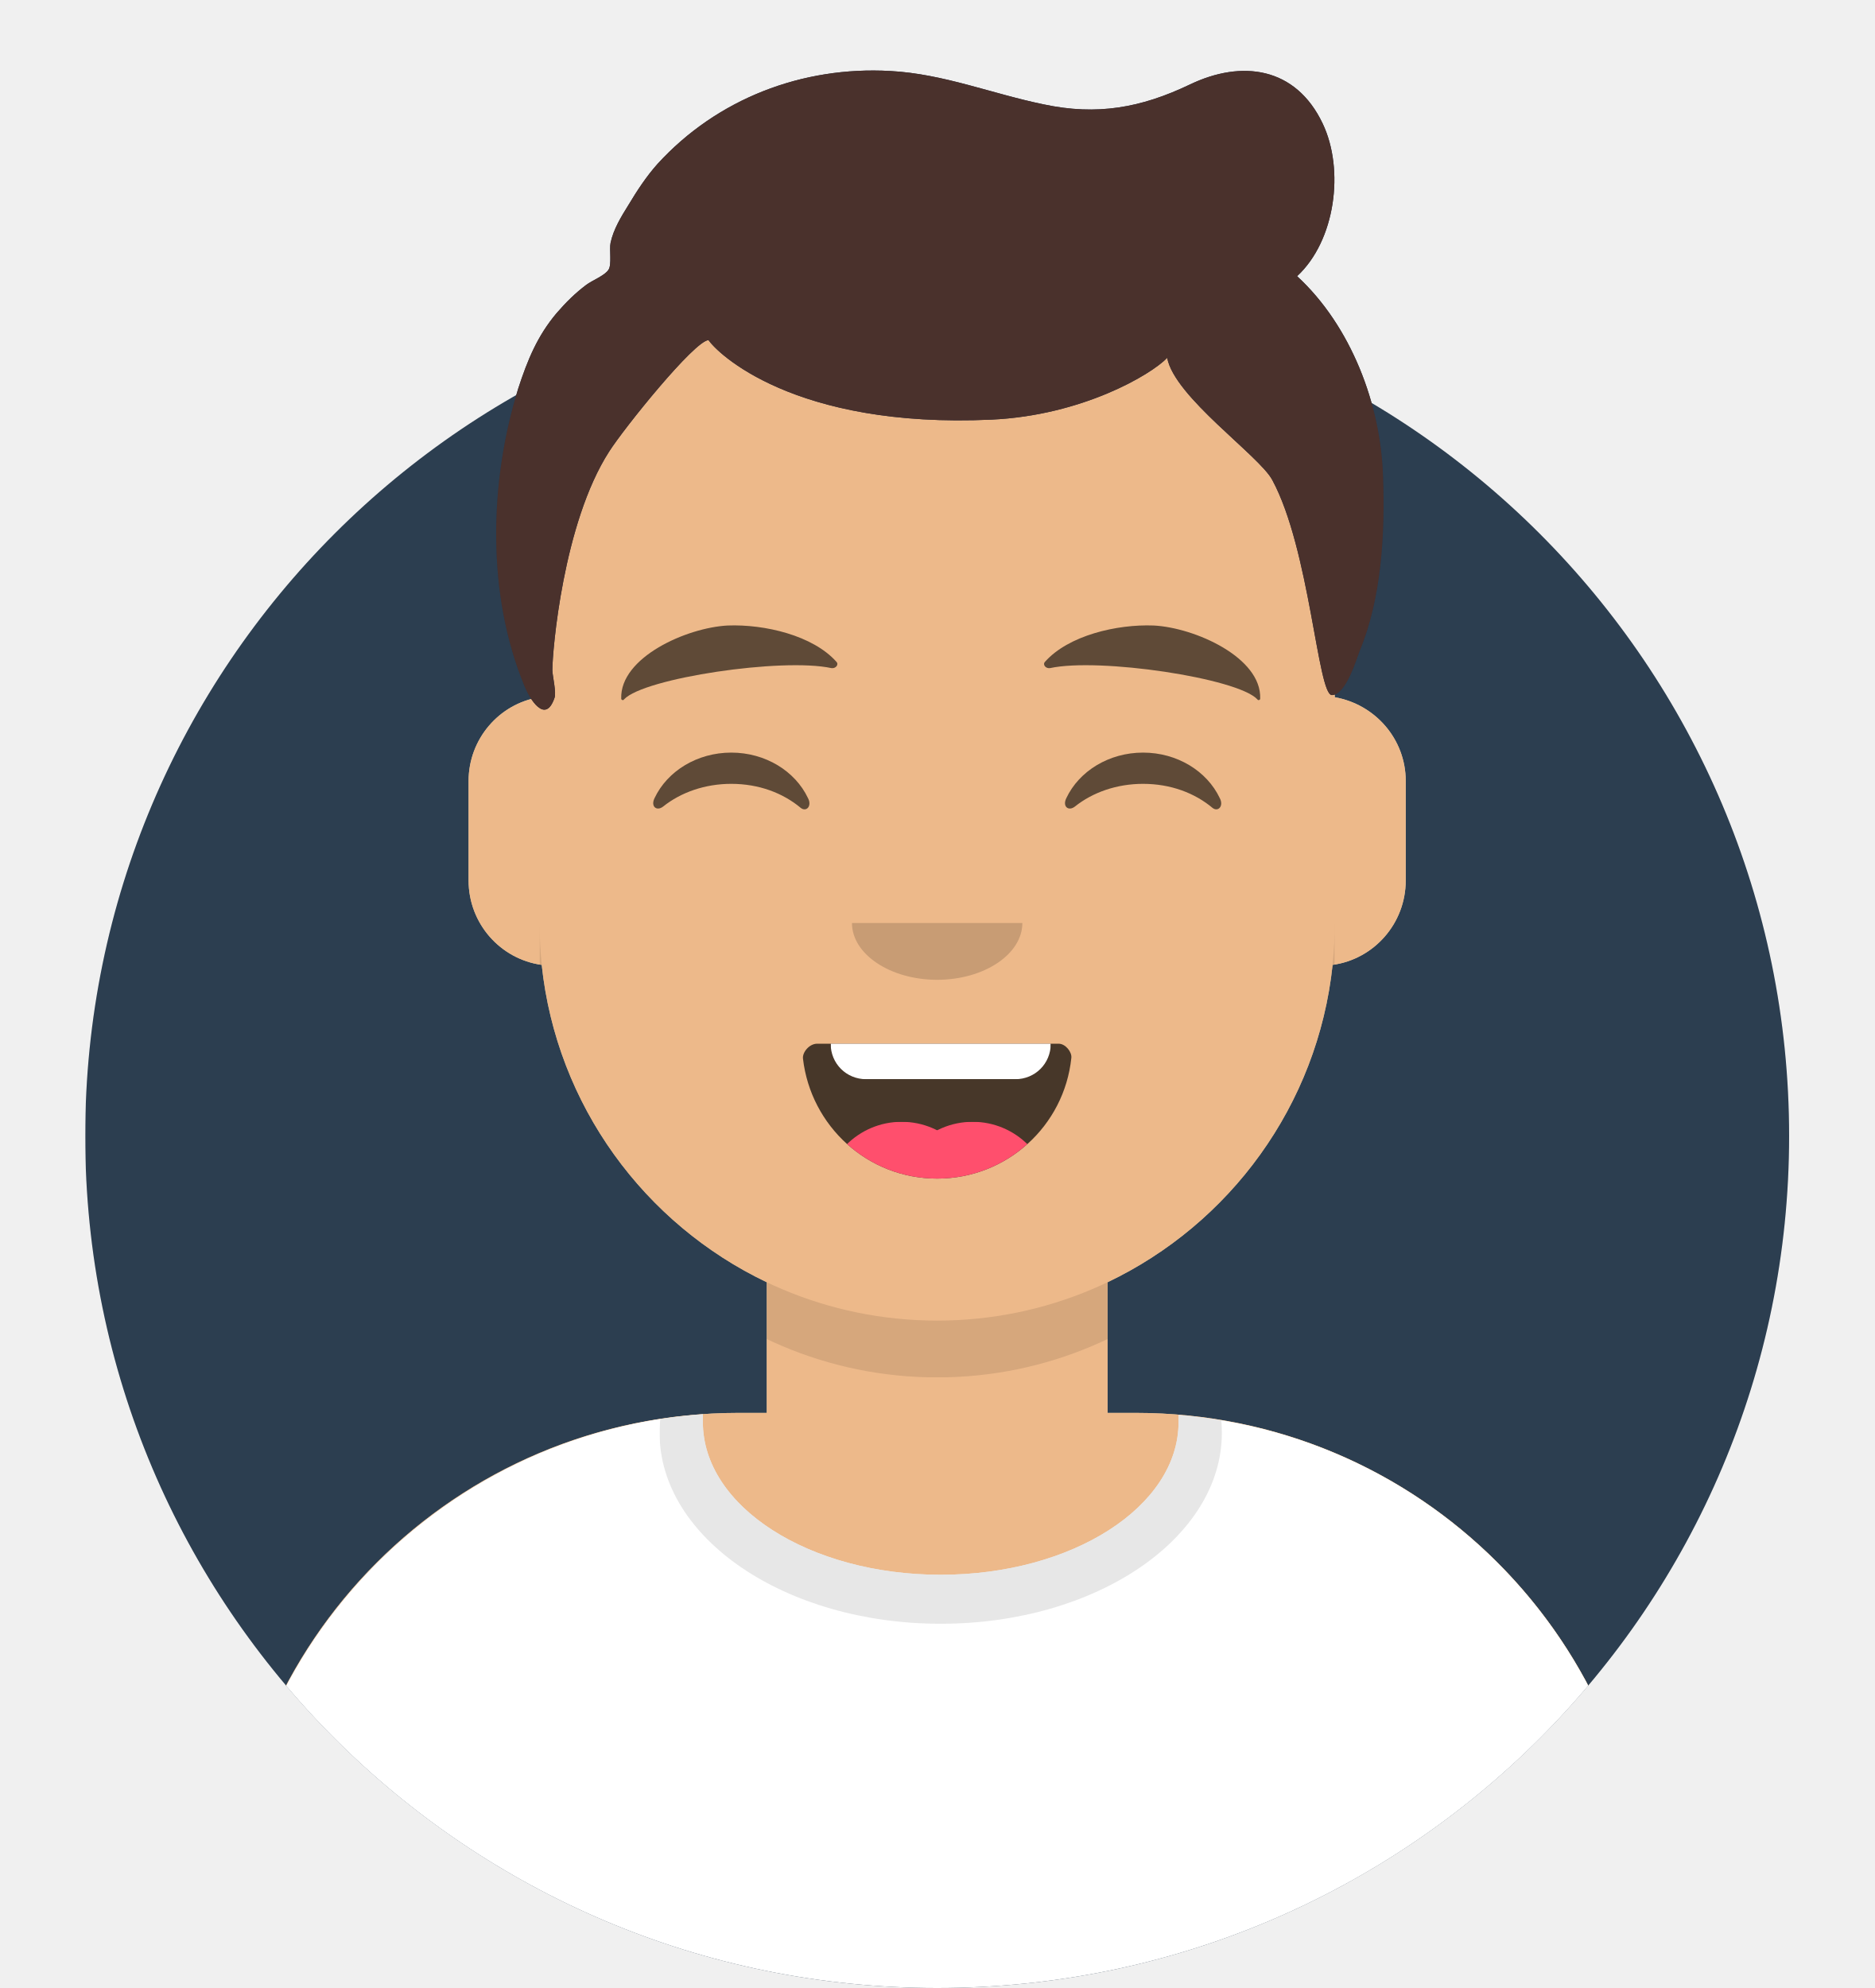
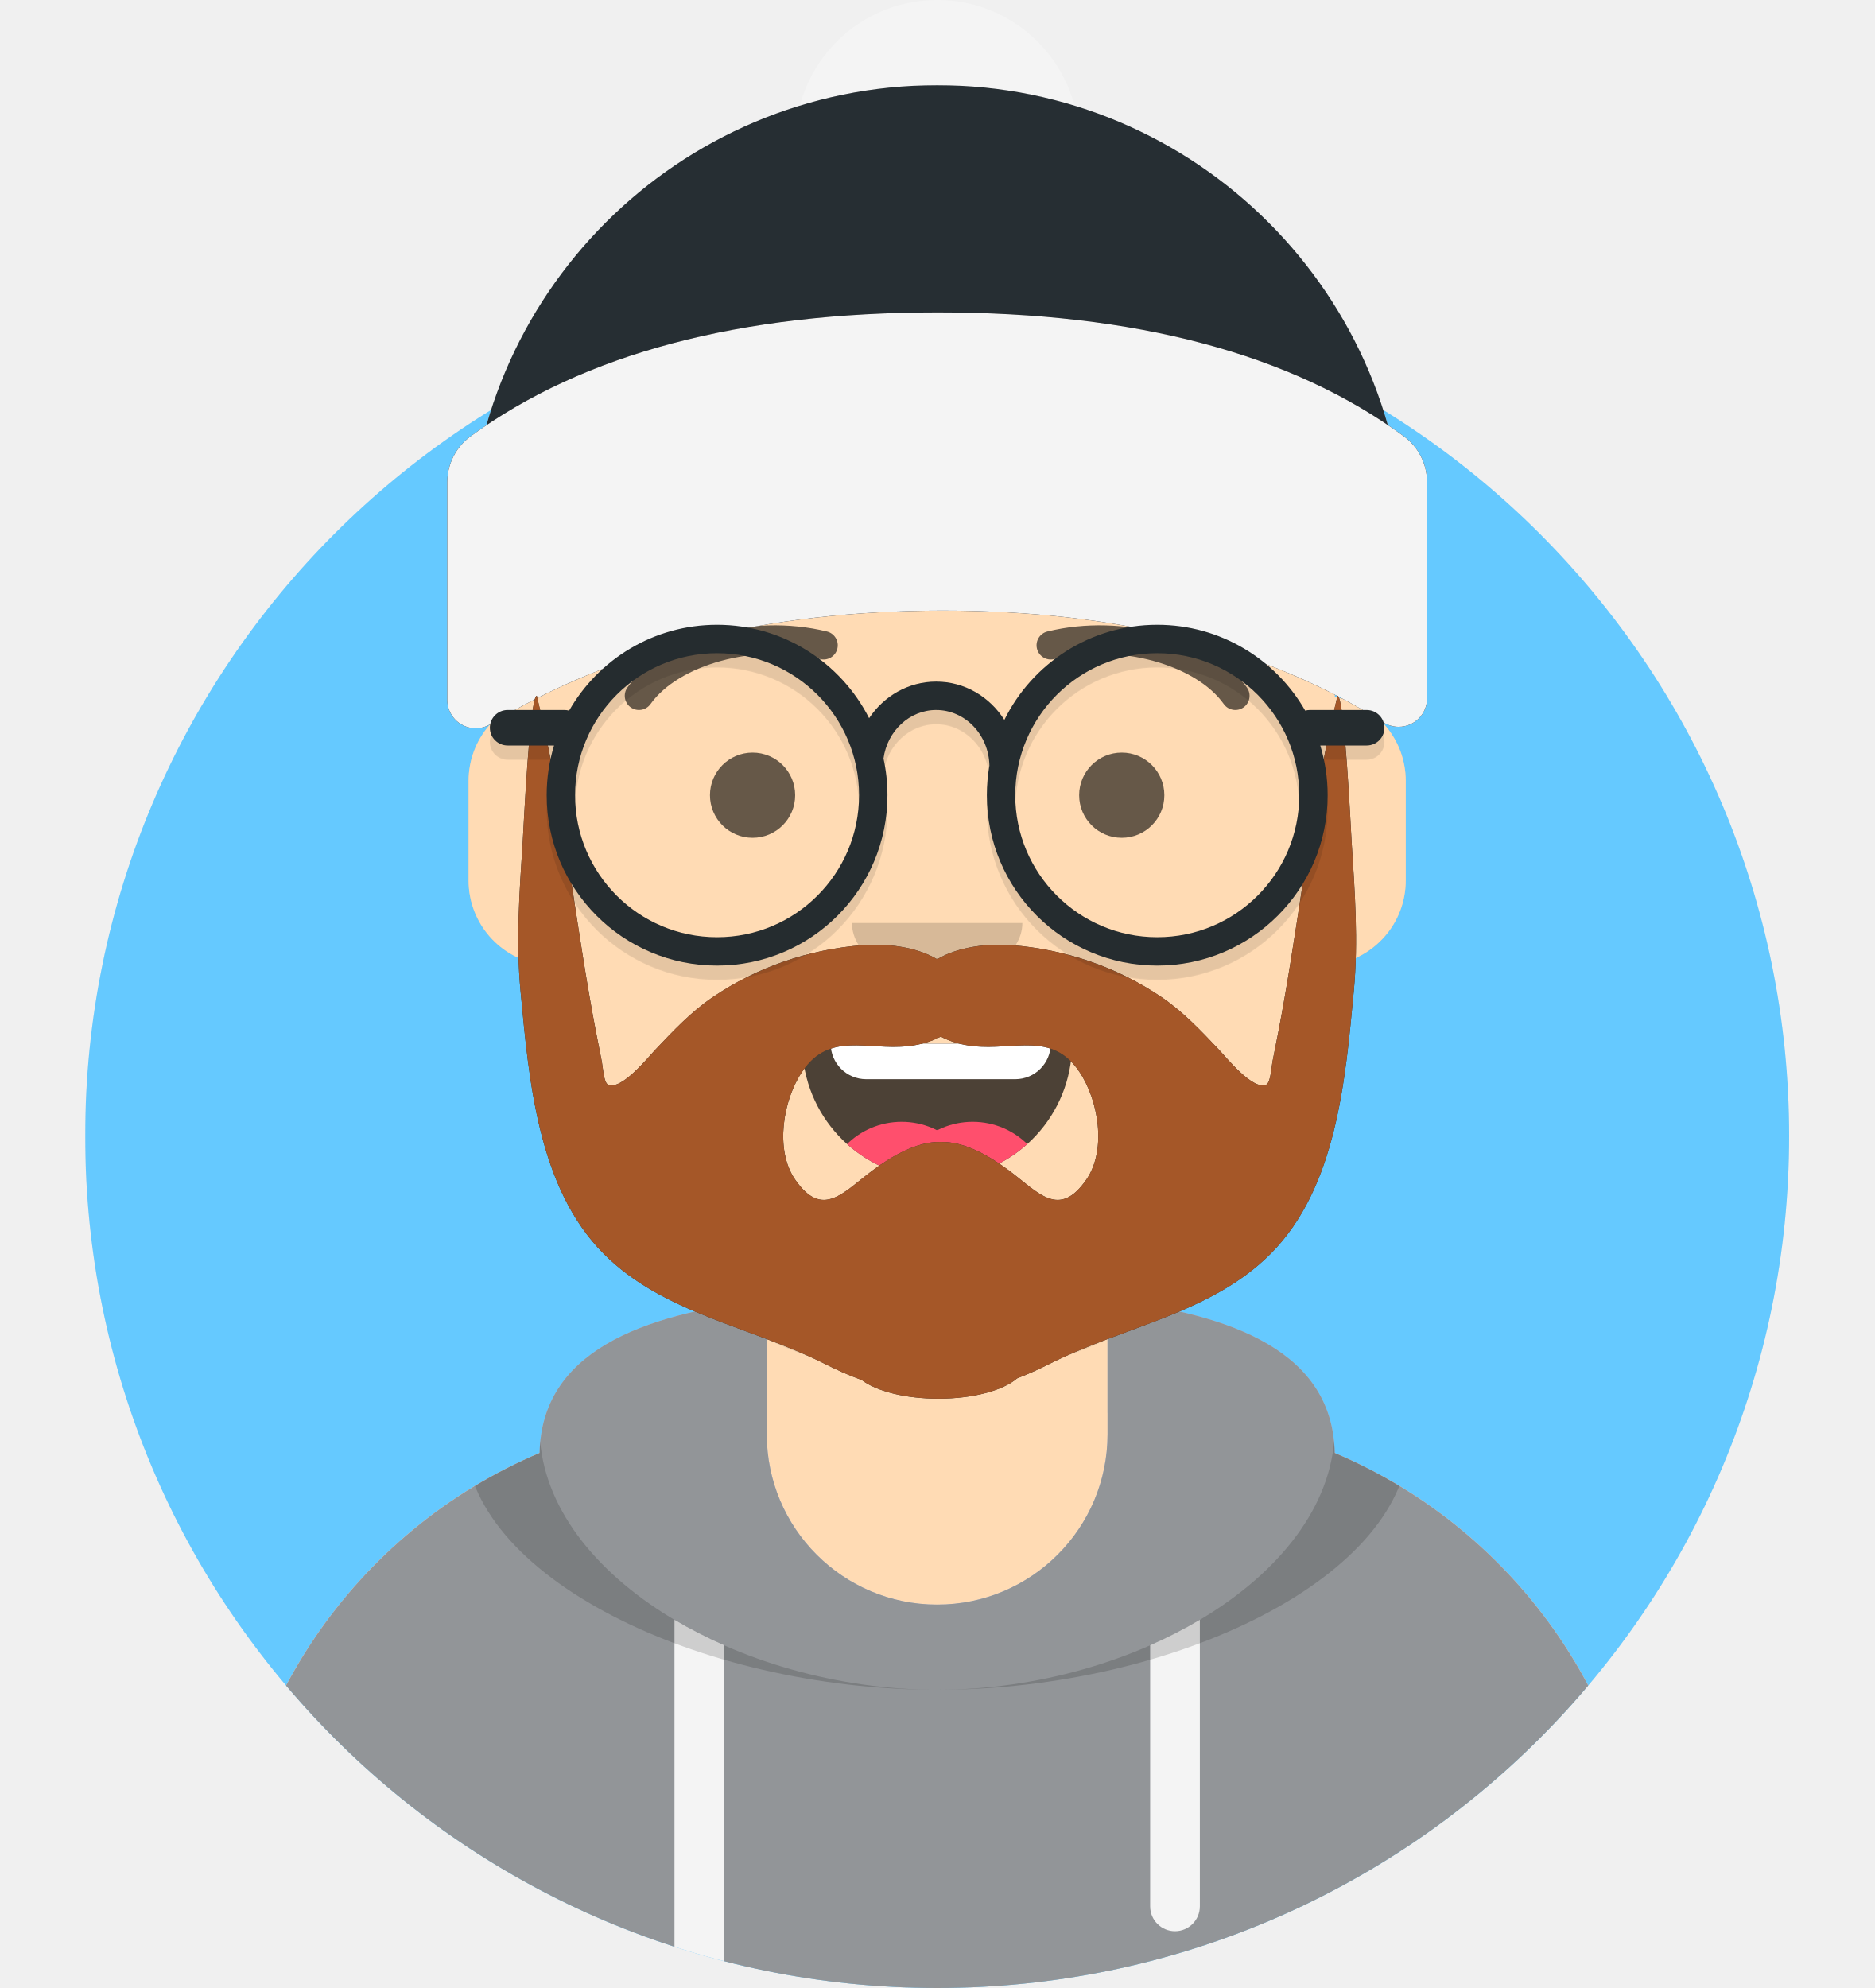
- <svg xmlns="http://www.w3.org/2000/svg" version="1.1" id="Layer_1" x="0px" y="0px" viewBox="0 0 264 280" style="enable-background:new 0 0 264 280;" xml:space="preserve">
-   <style type="text/css">
- 	.st0{fill-rule:evenodd;clip-rule:evenodd;fill:#E6E6E6;}
- 	.st1{filter:url(#Adobe_OpacityMaskFilter);}
- 	.st2{fill-rule:evenodd;clip-rule:evenodd;fill:#FFFFFF;}
- 	.st3{mask:url(#mask-2_1_);}
- 	.st4{fill-rule:evenodd;clip-rule:evenodd;fill:#2C3E50;}
- 	.st5{filter:url(#Adobe_OpacityMaskFilter_1_);}
- 	.st6{mask:url(#mask-4_1_);}
- 	.st7{fill-rule:evenodd;clip-rule:evenodd;fill:#D0C6AC;}
- 	.st8{filter:url(#Adobe_OpacityMaskFilter_2_);}
- 	.st9{mask:url(#mask-6_1_);}
- 	.st10{fill-rule:evenodd;clip-rule:evenodd;fill:#EDB98A;}
- 	.st11{filter:url(#Adobe_OpacityMaskFilter_3_);}
- 	.st12{mask:url(#mask-6_2_);fill-rule:evenodd;clip-rule:evenodd;fill-opacity:0.1;}
- 	.st13{filter:url(#Adobe_OpacityMaskFilter_4_);}
- 	.st14{mask:url(#react-mask-952_1_);}
- 	.st15{filter:url(#Adobe_OpacityMaskFilter_5_);}
- 	.st16{opacity:0.6;mask:url(#react-mask-952_2_);}
- 	.st17{fill-rule:evenodd;clip-rule:evenodd;fill-opacity:0.16;}
- 	.st18{fill-rule:evenodd;clip-rule:evenodd;fill-opacity:0.7;}
- 	.st19{filter:url(#Adobe_OpacityMaskFilter_6_);}
- 	.st20{mask:url(#react-mask-934_1_);fill-rule:evenodd;clip-rule:evenodd;fill:#FFFFFF;}
- 	.st21{filter:url(#Adobe_OpacityMaskFilter_7_);}
- 	.st22{mask:url(#react-mask-934_2_);}
- 	.st23{fill-rule:evenodd;clip-rule:evenodd;fill:#FF4F6D;}
- 	.st24{fill-rule:evenodd;clip-rule:evenodd;fill-opacity:0.6;}
- 	.st25{filter:url(#Adobe_OpacityMaskFilter_8_);}
- 	.st26{mask:url(#react-mask-925_1_);}
- 	.st27{fill-rule:evenodd;clip-rule:evenodd;fill:#28354B;}
- 	.st28{filter:url(#Adobe_OpacityMaskFilter_9_);}
- 	.st29{mask:url(#react-mask-924_1_);}
- 	.st30{fill-rule:evenodd;clip-rule:evenodd;fill:#4A312C;}
- </style>
-   <g>
-     <g transform="translate(-825, -1100)">
+ <svg xmlns="http://www.w3.org/2000/svg" xmlns:xlink="http://www.w3.org/1999/xlink" width="264px" height="280px" viewBox="0 0 264 280" version="1.1">
+   <defs>
+     <circle id="react-path-1" cx="120" cy="120" r="120" />
+     <path d="M12,160 C12,226.274 65.726,280 132,280 C198.274,280 252,226.274 252,160 L264,160 L264,-1.42108547e-14 L-3.19744231e-14,-1.42108547e-14 L-3.19744231e-14,160 L12,160 Z" id="react-path-2" />
+     <path d="M124,144.611 L124,163 L128,163 L128,163 C167.765,163 200,195.235 200,235 L200,244 L0,244 L0,235 C-4.86974701e-15,195.235 32.235,163 72,163 L72,163 L76,163 L76,144.611 C58.763,136.422 46.372,119.687 44.305,99.881 C38.48,99.058 34,94.052 34,88 L34,74 C34,68.054 38.325,63.118 44,62.166 L44,56 L44,56 C44,25.072 69.072,5.68137151e-15 100,0 L100,0 L100,0 C130.928,-5.68137151e-15 156,25.072 156,56 L156,62.166 C161.675,63.118 166,68.054 166,74 L166,88 C166,94.052 161.52,99.058 155.695,99.881 C153.628,119.687 141.237,136.422 124,144.611 Z" id="react-path-3" />
+   </defs>
+   <g id="Avataaar" stroke="none" stroke-width="1" fill="none" fill-rule="evenodd">
+     <g transform="translate(-825, -1100)" id="Avataaar/Circle">
      <g transform="translate(825, 1100)">
-         <g id="Circle" transform="translate(12, 40)">
-           <g id="Circle-Background">
-             <circle class="st0" cx="120" cy="120" r="120" />
-           </g>
-           <defs>
-             <filter id="Adobe_OpacityMaskFilter" filterUnits="userSpaceOnUse" x="0" y="0" width="240" height="240">
-               <feColorMatrix type="matrix" values="1 0 0 0 0  0 1 0 0 0  0 0 1 0 0  0 0 0 1 0" />
-             </filter>
-           </defs>
-           <mask maskUnits="userSpaceOnUse" x="0" y="0" width="240" height="240" id="mask-2_1_">
-             <g class="st1">
-               <circle id="path-1_1_" class="st2" cx="120" cy="120" r="120" />
-             </g>
+         <g id="Circle" stroke-width="1" fill-rule="evenodd" transform="translate(12, 40)">
+           <mask id="react-mask-4" fill="white">
+             <use xlink:href="#react-path-1" />
          </mask>
-           <g class="st3">
-             <rect class="st4" width="240" height="240" />
+           <use id="Circle-Background" fill="#E6E6E6" xlink:href="#react-path-1" />
+           <g id="Color/Palette/Blue-01" mask="url(#react-mask-4)" fill="#65C9FF">
+             <rect id="🖍Color" x="0" y="0" width="240" height="240" />
          </g>
        </g>
-         <g id="Mask">
- 			</g>
-         <defs>
-           <filter id="Adobe_OpacityMaskFilter_1_" filterUnits="userSpaceOnUse" x="-1" y="0" width="265" height="280">
-             <feColorMatrix type="matrix" values="1 0 0 0 0  0 1 0 0 0  0 0 1 0 0  0 0 0 1 0" />
-           </filter>
-         </defs>
-         <mask maskUnits="userSpaceOnUse" x="-1" y="0" width="265" height="280" id="mask-4_1_">
-           <g class="st5">
-             <path id="path-3_1_" class="st2" d="M12,160c0,66.3,53.7,120,120,120s120-53.7,120-120h12V0H0v160H12z" />
-           </g>
+         <mask id="react-mask-5" fill="white">
+           <use xlink:href="#react-path-2" />
        </mask>
-         <g id="Avataaar" class="st6">
+         <g id="Mask" />
+         <g id="Avataaar" stroke-width="1" fill-rule="evenodd" mask="url(#react-mask-5)">
          <g id="Body" transform="translate(32, 36)">
-             <g>
-               <path class="st7" d="M124,144.6V163h4l0,0c39.8,0,72,32.2,72,72v9H0v-9c0-39.8,32.2-72,72-72l0,0h4v-18.4        c-17.2-8.2-29.6-24.9-31.7-44.7C38.5,99.1,34,94.1,34,88V74c0-5.9,4.3-10.9,10-11.8V56l0,0c0-30.9,25.1-56,56-56l0,0l0,0        c30.9,0,56,25.1,56,56v6.2c5.7,1,10,5.9,10,11.8v14c0,6.1-4.5,11.1-10.3,11.9C153.6,119.7,141.2,136.4,124,144.6z" />
-             </g>
-             <defs>
-               <filter id="Adobe_OpacityMaskFilter_2_" filterUnits="userSpaceOnUse" x="-32" y="0" width="264" height="244">
-                 <feColorMatrix type="matrix" values="1 0 0 0 0  0 1 0 0 0  0 0 1 0 0  0 0 0 1 0" />
-               </filter>
-             </defs>
-             <mask maskUnits="userSpaceOnUse" x="-32" y="0" width="264" height="244" id="mask-6_1_">
-               <g class="st8">
-                 <path id="path-5_1_" class="st2" d="M124,144.6V163h4l0,0c39.8,0,72,32.2,72,72v9H0v-9c0-39.8,32.2-72,72-72l0,0h4v-18.4         c-17.2-8.2-29.6-24.9-31.7-44.7C38.5,99.1,34,94.1,34,88V74c0-5.9,4.3-10.9,10-11.8V56l0,0c0-30.9,25.1-56,56-56l0,0l0,0         c30.9,0,56,25.1,56,56v6.2c5.7,1,10,5.9,10,11.8v14c0,6.1-4.5,11.1-10.3,11.9C153.6,119.7,141.2,136.4,124,144.6z" />
-               </g>
+             <mask id="react-mask-6" fill="white">
+               <use xlink:href="#react-path-3" />
            </mask>
-             <g class="st9">
-               <g id="Color" transform="translate(-32, 0)">
-                 <rect class="st10" width="264" height="244" />
+             <use fill="#D0C6AC" xlink:href="#react-path-3" />
+             <g id="Skin/👶🏽-03-Brown" mask="url(#react-mask-6)" fill="#FFDBB4">
+               <g transform="translate(0, 0)" id="Color">
+                 <rect x="0" y="0" width="264" height="280" />
              </g>
            </g>
+             <path d="M156,79 L156,102 C156,132.928 130.928,158 100,158 C69.072,158 44,132.928 44,102 L44,79 L44,94 C44,124.928 69.072,150 100,150 C130.928,150 156,124.928 156,94 L156,79 Z" id="Neck-Shadow" fill-opacity="0.1" fill="#000000" mask="url(#react-mask-6)" />
+           </g>
+           <g id="Clothing/Hoodie" transform="translate(0, 170)">
            <defs>
-               <filter id="Adobe_OpacityMaskFilter_3_" filterUnits="userSpaceOnUse" x="44" y="79" width="112" height="79">
-                 <feColorMatrix type="matrix" values="1 0 0 0 0  0 1 0 0 0  0 0 1 0 0  0 0 0 1 0" />
-               </filter>
+               <path d="M108,13.071 C90.081,15.076 76.28,20.552 76.004,34.645 C50.146,45.568 32,71.165 32,100.999 L32,100.999 L32,110 L232,110 L232,100.999 C232,71.165 213.854,45.568 187.996,34.645 C187.72,20.552 173.919,15.076 156,13.071 L156,32 L156,32 C156,45.255 145.255,56 132,56 L132,56 C118.745,56 108,45.255 108,32 L108,13.071 Z" id="react-path-127" />
            </defs>
-             <mask maskUnits="userSpaceOnUse" x="44" y="79" width="112" height="79" id="mask-6_2_">
-               <g class="st11">
-                 <path id="path-5_2_" class="st2" d="M124,144.6V163h4l0,0c39.8,0,72,32.2,72,72v9H0v-9c0-39.8,32.2-72,72-72l0,0h4v-18.4         c-17.2-8.2-29.6-24.9-31.7-44.7C38.5,99.1,34,94.1,34,88V74c0-5.9,4.3-10.9,10-11.8V56l0,0c0-30.9,25.1-56,56-56l0,0l0,0         c30.9,0,56,25.1,56,56v6.2c5.7,1,10,5.9,10,11.8v14c0,6.1-4.5,11.1-10.3,11.9C153.6,119.7,141.2,136.4,124,144.6z" />
-               </g>
+             <mask id="react-mask-128" fill="white">
+               <use xlink:href="#react-path-127" />
            </mask>
-             <path id="Neck-Shadow" class="st12" d="M156,79v23c0,30.9-25.1,56-56,56s-56-25.1-56-56V79v15c0,30.9,25.1,56,56,56       s56-25.1,56-56V79z" />
+             <use id="Hoodie" fill="#B7C1DB" fill-rule="evenodd" xlink:href="#react-path-127" />
+             <g id="Color/Palette/Gray-01" mask="url(#react-mask-128)" fill-rule="evenodd" fill="#929598">
+               <rect id="🖍Color" x="0" y="0" width="264" height="110" />
+             </g>
+             <path d="M102,61.739 L102,110 L95,110 L95,58.15 C97.204,59.46 99.547,60.661 102,61.739 Z M169,58.15 L169,98.5 C169,100.433 167.433,102 165.5,102 C163.567,102 162,100.433 162,98.5 L162,61.739 C164.453,60.661 166.796,59.46 169,58.15 Z" id="Straps" fill="#F4F4F4" fill-rule="evenodd" mask="url(#react-mask-128)" />
+             <path d="M90.96,12.724 C75.909,15.571 65.5,21.243 65.5,32.308 C65.5,52.02 98.538,68 132,68 C165.462,68 198.5,52.02 198.5,32.308 C198.5,21.243 188.091,15.571 173.04,12.724 C182.125,16.074 188,21.706 188,31.077 C188,51.469 160.179,68 132,68 C103.821,68 76,51.469 76,31.077 C76,21.706 81.875,16.074 90.96,12.724 Z" id="Shadow" fill-opacity="0.16" fill="#000000" fill-rule="evenodd" mask="url(#react-mask-128)" />
          </g>
-           <g transform="translate(0, 170)">
-             <g id="Clothes">
-               <path class="st0" d="M166,29.3c37,3,66,34,66,71.8v8.9H32v-8.9C32,63,61.6,31.8,99,29.2c0,0.4,0,0.7,0,1.1        c0,11.9,15,21.5,33.5,21.5S166,42.2,166,30.3C166,30,166,29.6,166,29.3z" />
-             </g>
-             <defs>
-               <filter id="Adobe_OpacityMaskFilter_4_" filterUnits="userSpaceOnUse" x="0" y="0" width="264" height="110">
-                 <feColorMatrix type="matrix" values="1 0 0 0 0  0 1 0 0 0  0 0 1 0 0  0 0 0 1 0" />
-               </filter>
-             </defs>
-             <mask maskUnits="userSpaceOnUse" x="0" y="0" width="264" height="110" id="react-mask-952_1_">
-               <g class="st13">
-                 <path id="react-path-951_1_" class="st2" d="M166,29.3c37,3,66,34,66,71.8v8.9H32v-8.9C32,63,61.6,31.8,99,29.2         c0,0.4,0,0.7,0,1.1c0,11.9,15,21.5,33.5,21.5S166,42.2,166,30.3C166,30,166,29.6,166,29.3z" />
-               </g>
-             </mask>
-             <g class="st14">
-               <rect class="st2" width="264" height="110" />
-             </g>
-             <defs>
-               <filter id="Adobe_OpacityMaskFilter_5_" filterUnits="userSpaceOnUse" x="92.9" y="4.9" width="79.3" height="53.8">
-                 <feColorMatrix type="matrix" values="1 0 0 0 0  0 1 0 0 0  0 0 1 0 0  0 0 0 1 0" />
-               </filter>
-             </defs>
-             <mask maskUnits="userSpaceOnUse" x="92.9" y="4.9" width="79.3" height="53.8" id="react-mask-952_2_">
-               <g class="st15">
-                 <path id="react-path-951_2_" class="st2" d="M166,29.3c37,3,66,34,66,71.8v8.9H32v-8.9C32,63,61.6,31.8,99,29.2         c0,0.4,0,0.7,0,1.1c0,11.9,15,21.5,33.5,21.5S166,42.2,166,30.3C166,30,166,29.6,166,29.3z" />
-               </g>
-             </mask>
-             <g id="Shadowy" class="st16">
-               <g transform="translate(92, 4)">
-                 <ellipse class="st17" cx="40.5" cy="27.8" rx="39.6" ry="26.9" />
-               </g>
-             </g>
-           </g>
-           <g id="Face" transform="translate(76, 82)">
-             <g transform="translate(2, 52)">
-               <g id="Mouth">
-                 <path class="st18" d="M35.1,15.1C36.2,24.6,44.2,32,54,32c9.8,0,17.9-7.4,18.9-17c0.1-0.8-0.8-2-1.8-2c-14.9,0-26.3,0-34,0         C36,13,35,14.2,35.1,15.1z" />
-               </g>
+           <g id="Face" transform="translate(76, 82)" fill="#000000">
+             <g id="Mouth/Smile" transform="translate(2, 52)">
              <defs>
-                 <filter id="Adobe_OpacityMaskFilter_6_" filterUnits="userSpaceOnUse" x="39" y="2" width="31" height="16">
-                   <feColorMatrix type="matrix" values="1 0 0 0 0  0 1 0 0 0  0 0 1 0 0  0 0 0 1 0" />
-                 </filter>
+                 <path d="M35.118,15.128 C36.176,24.62 44.226,32 54,32 C63.804,32 71.874,24.574 72.892,15.04 C72.974,14.273 72.117,13 71.043,13 C56.149,13 44.738,13 37.087,13 C36.007,13 35.012,14.178 35.118,15.128 Z" id="react-path-131" />
              </defs>
-               <mask maskUnits="userSpaceOnUse" x="39" y="2" width="31" height="16" id="react-mask-934_1_">
-                 <g class="st19">
-                   <path id="react-path-933_1_" class="st2" d="M35.1,15.1C36.2,24.6,44.2,32,54,32c9.8,0,17.9-7.4,18.9-17          c0.1-0.8-0.8-2-1.8-2c-14.9,0-26.3,0-34,0C36,13,35,14.2,35.1,15.1z" />
-                 </g>
+               <mask id="react-mask-132" fill="white">
+                 <use xlink:href="#react-path-131" />
              </mask>
-               <path id="Teeth" class="st20" d="M44,2h21c2.8,0,5,2.2,5,5v6c0,2.8-2.2,5-5,5H44c-2.8,0-5-2.2-5-5V7C39,4.2,41.2,2,44,2z" />
-               <defs>
-                 <filter id="Adobe_OpacityMaskFilter_7_" filterUnits="userSpaceOnUse" x="38" y="24" width="32" height="22">
-                   <feColorMatrix type="matrix" values="1 0 0 0 0  0 1 0 0 0  0 0 1 0 0  0 0 0 1 0" />
-                 </filter>
-               </defs>
-               <mask maskUnits="userSpaceOnUse" x="38" y="24" width="32" height="22" id="react-mask-934_2_">
-                 <g class="st21">
-                   <path id="react-path-933_2_" class="st2" d="M35.1,15.1C36.2,24.6,44.2,32,54,32c9.8,0,17.9-7.4,18.9-17          c0.1-0.8-0.8-2-1.8-2c-14.9,0-26.3,0-34,0C36,13,35,14.2,35.1,15.1z" />
-                 </g>
-               </mask>
-               <g id="Tongue" class="st22">
+               <use id="Mouth" fill-opacity="0.7" fill="#000000" fill-rule="evenodd" xlink:href="#react-path-131" />
+               <rect id="Teeth" fill="#FFFFFF" fill-rule="evenodd" mask="url(#react-mask-132)" x="39" y="2" width="31" height="16" rx="5" />
+               <g id="Tongue" stroke-width="1" fill-rule="evenodd" mask="url(#react-mask-132)" fill="#FF4F6D">
                <g transform="translate(38, 24)">
-                   <circle class="st23" cx="11" cy="11" r="11" />
-                   <circle class="st23" cx="21" cy="11" r="11" />
+                   <circle cx="11" cy="11" r="11" />
+                   <circle cx="21" cy="11" r="11" />
                </g>
              </g>
            </g>
-             <g transform="translate(28, 40)">
-               <path id="Nose" class="st17" d="M16,8c0,4.4,5.4,8,12,8l0,0c6.6,0,12-3.6,12-8" />
+             <g id="Nose/Default" transform="translate(28, 40)" fill-opacity="0.16">
+               <path d="M16,8 C16,12.418 21.373,16 28,16 L28,16 C34.627,16 40,12.418 40,8" id="Nose" />
            </g>
-             <g transform="translate(0, 8)">
-               <path id="Squint" class="st24" d="M16.2,22.4C18,18.6,22.2,16,27,16c4.8,0,9,2.6,10.8,6.4c0.6,1.1-0.2,2-1,1.4        c-2.5-2.1-5.9-3.4-9.8-3.4c-3.7,0-7.1,1.2-9.6,3.2C16.5,24.3,15.6,23.6,16.2,22.4z" />
-               <path class="st24" d="M74.2,22.4C76,18.6,80.2,16,85,16c4.8,0,9,2.6,10.8,6.4c0.6,1.1-0.2,2-1,1.4c-2.5-2.1-5.9-3.4-9.8-3.4        c-3.7,0-7.1,1.2-9.6,3.2C74.5,24.3,73.6,23.6,74.2,22.4z" />
+             <g id="Eyes/Default-😀" transform="translate(0, 8)" fill-opacity="0.6">
+               <circle id="Eye" cx="30" cy="22" r="6" />
+               <circle id="Eye" cx="82" cy="22" r="6" />
            </g>
-             <g>
-               <path id="Eyebrow" class="st24" d="M26.5,6.1c-5.8,0.3-15.2,4.5-15,10.3c0,0.2,0.3,0.3,0.4,0.1c2.8-3,22.3-5.9,29.2-4.4        c0.6,0.1,1.1-0.5,0.7-0.9C38.5,7.5,31.7,5.9,26.5,6.1" />
-               <path class="st24" d="M86.5,6.1c5.8,0.3,15.2,4.5,15,10.3c0,0.2-0.3,0.3-0.4,0.1c-2.8-3-22.3-5.9-29.2-4.4        c-0.6,0.1-1.1-0.5-0.7-0.9C74.5,7.5,81.3,5.9,86.5,6.1" />
+             <g id="Eyebrow/Outline/Default" fill-opacity="0.6">
+               <g id="I-Browse" transform="translate(12, 6)">
+                 <path d="M3.63,11.159 C7.545,5.65 18.278,2.561 27.523,4.831 C28.596,5.095 29.679,4.439 29.942,3.366 C30.206,2.293 29.55,1.21 28.477,0.947 C17.74,-1.69 5.312,1.887 0.37,8.841 C-0.27,9.742 -0.059,10.99 0.841,11.63 C1.742,12.27 2.99,12.059 3.63,11.159 Z" id="Eyebrow" fill-rule="nonzero" />
+                 <path d="M61.63,11.159 C65.545,5.65 76.278,2.561 85.523,4.831 C86.596,5.095 87.679,4.439 87.942,3.366 C88.206,2.293 87.55,1.21 86.477,0.947 C75.74,-1.69 63.312,1.887 58.37,8.841 C57.73,9.742 57.941,10.99 58.841,11.63 C59.742,12.27 60.99,12.059 61.63,11.159 Z" id="Eyebrow" fill-rule="nonzero" transform="translate(73.00015, 6.039198) scale(-1, 1) translate(-73.00015, -6.039198) " />
+               </g>
            </g>
          </g>
          <g id="Top">
            <defs>
-               <filter id="Adobe_OpacityMaskFilter_8_" filterUnits="userSpaceOnUse" x="-1" y="0" width="264" height="280">
-                 <feColorMatrix type="matrix" values="1 0 0 0 0  0 1 0 0 0  0 0 1 0 0  0 0 0 1 0" />
+               <rect id="react-path-84" x="0" y="0" width="264" height="280" />
+               <path d="M66,0 L66,0 C102.451,-6.69590214e-15 132,29.549 132,66 L132,71 L0,71 L0,66 C-4.46393476e-15,29.549 29.549,6.69590214e-15 66,0 Z" id="react-path-82" />
+               <filter x="-0.7%" y="-1.7%" width="101.4%" height="106.8%" filterUnits="objectBoundingBox" id="react-filter-79">
+                 <feOffset dx="0" dy="2" in="SourceAlpha" result="shadowOffsetOuter1" />
+                 <feColorMatrix values="0 0 0 0 0   0 0 0 0 0   0 0 0 0 0  0 0 0 0.1 0" type="matrix" in="shadowOffsetOuter1" />
              </filter>
+               <path d="M67.285,61.451 C83.23,49.817 105.159,44 133.073,44 C160.985,44 182.872,49.817 198.732,61.45 L198.732,61.45 C200.786,62.957 202,65.352 202,67.9 L202,98.37 C202,100.579 200.209,102.37 198,102.37 C197.244,102.37 196.504,102.156 195.865,101.753 C179.223,91.251 158.536,86 133.804,86 C108.883,86 87.64,91.331 70.076,101.994 L70.076,101.994 C68.187,103.141 65.727,102.539 64.581,100.651 C64.201,100.025 64,99.307 64,98.575 L64,67.914 C64,65.359 65.221,62.957 67.285,61.451 Z" id="react-path-83" />
            </defs>
-             <mask maskUnits="userSpaceOnUse" x="-1" y="0" width="264" height="280" id="react-mask-925_1_">
-               <g class="st25">
-                 <rect id="react-path-927_1_" class="st2" width="264" height="280" />
+             <mask id="react-mask-80" fill="white">
+               <use xlink:href="#react-path-84" />
+             </mask>
+             <g id="Mask" />
+             <g id="Top/Accessories/Winter-Hat-3" transform="translate(-1, 0)">
+               <g id="hat" stroke-width="1" fill-rule="evenodd" transform="translate(67, 12)">
+                 <circle id="puff" fill="#F4F4F4" cx="66" cy="8" r="20" />
+                 <mask id="react-mask-81" fill="white">
+                   <use xlink:href="#react-path-82" />
+                 </mask>
+                 <use id="hat-mask" fill="#D8D8D8" xlink:href="#react-path-82" />
+                 <g id="Color/Palette/Gray-01" mask="url(#react-mask-81)" fill-rule="evenodd" fill="#262E33">
+                   <rect id="🖍Color" x="0" y="0" width="264" height="280" />
+                 </g>
              </g>
-             </mask>
-             <g class="st26">
-               <g transform="translate(-1, 0)">
-                 <g id="Short-Hair">
-                   <path class="st27" d="M183.7,38.9c5.4-5,6.7-15,3.6-21.5c-3.8-8-11.4-9-18.7-5.5c-6.9,3.3-13.1,4.4-20.6,2.8          c-7.3-1.5-14.1-4.3-21.6-4.7C114,9.3,102,13.9,93.6,23.1c-1.6,1.8-2.9,3.8-4.1,5.8c-1,1.6-2.1,3.4-2.5,5.3          c-0.2,0.9,0.2,3.1-0.3,3.8c-0.5,0.8-2.3,1.5-3.1,2.1c-1.6,1.2-2.9,2.5-4.2,4c-2.7,3.2-4.1,6.6-5.4,10.6          c-4.1,13.2-4.5,29,0.9,42c0.7,1.7,2.9,5.4,4.2,1.6c0.3-0.7-0.3-3.2-0.3-3.9c0-2.7,1.5-20.7,8-30.8c2.1-3.3,12-15.6,14-15.7          c1.1,1.7,11.9,12.5,39.9,11.2c12.7-0.6,22.4-6.3,24.7-8.7c1,5.5,13,13.8,14.8,17.2c5.3,9.8,6.4,30.3,8.4,30.3          s3.5-5.2,3.9-6.2c3.1-7.4,3.6-16.6,3.3-24.6C195.5,57,191.3,45.9,183.7,38.9z" />
+               <g id="hat-front">
+                 <use fill="black" fill-opacity="1" filter="url(#react-path-83)" xlink:href="#react-path-83" />
+                 <use fill="#F4F4F4" fill-rule="evenodd" xlink:href="#react-path-83" />
+               </g>
+               <g id="Facial-Hair/Beard-Medium" transform="translate(49, 72)">
+                 <defs>
+                   <path d="M105.018,94.13 C101.15,99.721 98.258,95.947 94.137,92.876 C91.657,91.027 87.961,88.728 84.504,88.841 C81.048,88.728 77.352,91.027 74.871,92.876 C70.751,95.947 67.858,99.721 63.991,94.13 C61.088,89.932 62.303,82.874 65.015,78.903 C68.874,73.251 74.109,75.985 79.962,75.34 C81.554,75.165 83.153,74.723 84.504,74 C85.856,74.723 87.455,75.165 89.046,75.34 C94.9,75.985 100.135,73.251 103.994,78.903 C106.706,82.874 107.92,89.932 105.018,94.13 M140.391,26 C136.967,40.075 135.393,54.434 132.91,68.671 C132.393,71.639 131.826,74.596 131.225,77.55 C131.098,78.17 130.974,80.473 130.363,80.764 C128.512,81.648 124.739,76.947 123.73,75.885 C121.197,73.219 118.685,70.529 115.599,68.437 C109.365,64.21 102.065,61.711 94.47,61.118 C91.292,60.869 86.995,61.303 84,63.11 C81.005,61.303 76.708,60.869 73.53,61.118 C65.934,61.711 58.635,64.21 52.4,68.437 C49.315,70.529 46.803,73.219 44.269,75.885 C43.261,76.947 39.488,81.648 37.637,80.764 C37.026,80.473 36.902,78.17 36.775,77.55 C36.174,74.596 35.607,71.639 35.09,68.671 C32.607,54.434 31.034,40.075 27.609,26 C26.613,26 25.739,44.748 25.627,46.495 C25.175,53.589 24.646,60.525 25.322,67.626 C26.486,79.875 27.699,95.234 37.033,104.588 C45.466,113.039 57.71,114.806 68.271,120.141 C69.631,120.828 71.435,121.676 73.38,122.371 C75.429,123.934 79.493,125 84.174,125 C89.085,125 93.316,123.827 95.254,122.138 C96.955,121.493 98.518,120.753 99.729,120.141 C110.289,114.805 122.534,113.039 130.967,104.588 C140.301,95.234 141.514,79.875 142.679,67.626 C143.353,60.525 142.825,53.589 142.373,46.495 C142.261,44.748 141.387,26 140.391,26 Z" id="react-path-112" />
+                 </defs>
+                 <mask id="react-mask-111" fill="white">
+                   <use xlink:href="#react-path-112" />
+                 </mask>
+                 <use id="Beardness" fill="#252E32" fill-rule="evenodd" xlink:href="#react-path-112" />
+                 <g id="Color/Hair/Brown" mask="url(#react-mask-111)" fill="#A55728">
+                   <g transform="translate(-32, 0)" id="Color">
+                     <rect x="0" y="0" width="264" height="244" />
+                   </g>
                </g>
+               </g>
+               <g id="Top/_Resources/Round" fill="none" transform="translate(62, 85)">
                <defs>
-                   <filter id="Adobe_OpacityMaskFilter_9_" filterUnits="userSpaceOnUse" x="0" y="0" width="264" height="280">
-                     <feColorMatrix type="matrix" values="1 0 0 0 0  0 1 0 0 0  0 0 1 0 0  0 0 0 1 0" />
+                   <path d="M80.465,16.394 C84.38,8.459 92.553,3 102,3 C110.92,3 118.703,7.866 122.84,15.088 C123.05,15.031 123.272,15 123.5,15 L131.5,15 C132.881,15 134,16.119 134,17.5 C134,18.881 132.881,20 131.5,20 L124.963,20 C125.637,22.215 126,24.565 126,27 C126,40.255 115.255,51 102,51 C88.745,51 78,40.255 78,27 C78,25.578 78.124,24.185 78.361,22.831 C78.276,18.455 74.914,15 70.862,15 C67.126,15 63.975,17.94 63.442,21.83 C63.807,23.495 64,25.225 64,27 C64,40.255 53.255,51 40,51 C26.745,51 16,40.255 16,27 C16,24.565 16.363,22.215 17.037,20 L10.5,20 C9.119,20 8,18.881 8,17.5 C8,16.119 9.119,15 10.5,15 L10.5,15 L18.5,15 C18.728,15 18.95,15.031 19.16,15.088 C23.297,7.866 31.08,3 40,3 C49.352,3 57.455,8.349 61.416,16.155 C63.493,13.039 66.949,11 70.862,11 C74.875,11 78.407,13.144 80.465,16.394 Z M40,47 C51.046,47 60,38.046 60,27 C60,15.954 51.046,7 40,7 C28.954,7 20,15.954 20,27 C20,38.046 28.954,47 40,47 Z M102,47 C113.046,47 122,38.046 122,27 C122,15.954 113.046,7 102,7 C90.954,7 82,15.954 82,27 C82,38.046 90.954,47 102,47 Z" id="react-path-107" />
+                   <filter x="-0.8%" y="-2.1%" width="101.6%" height="108.3%" filterUnits="objectBoundingBox" id="react-filter-108">
+                     <feOffset dx="0" dy="2" in="SourceAlpha" result="shadowOffsetOuter1" />
+                     <feColorMatrix values="0 0 0 0 0   0 0 0 0 0   0 0 0 0 0  0 0 0 0.1 0" type="matrix" in="shadowOffsetOuter1" />
                  </filter>
                </defs>
-                 <mask maskUnits="userSpaceOnUse" x="0" y="0" width="264" height="280" id="react-mask-924_1_">
-                   <g class="st28">
-                     <path id="react-path-926_1_" class="st2" d="M183.7,38.9c5.4-5,6.7-15,3.6-21.5c-3.8-8-11.4-9-18.7-5.5           c-6.9,3.3-13.1,4.4-20.6,2.8c-7.3-1.5-14.1-4.3-21.6-4.7C114,9.3,102,13.9,93.6,23.1c-1.6,1.8-2.9,3.8-4.1,5.8           c-1,1.6-2.1,3.4-2.5,5.3c-0.2,0.9,0.2,3.1-0.3,3.8c-0.5,0.8-2.3,1.5-3.1,2.1c-1.6,1.2-2.9,2.5-4.2,4           c-2.7,3.2-4.1,6.6-5.4,10.6c-4.1,13.2-4.5,29,0.9,42c0.7,1.7,2.9,5.4,4.2,1.6c0.3-0.7-0.3-3.2-0.3-3.9           c0-2.7,1.5-20.7,8-30.8c2.1-3.3,12-15.6,14-15.7c1.1,1.7,11.9,12.5,39.9,11.2c12.7-0.6,22.4-6.3,24.7-8.7           c1,5.5,13,13.8,14.8,17.2c5.3,9.8,6.4,30.3,8.4,30.3s3.5-5.2,3.9-6.2c3.1-7.4,3.6-16.6,3.3-24.6           C195.5,57,191.3,45.9,183.7,38.9z" />
-                   </g>
-                 </mask>
-                 <g class="st29">
-                   <g transform="translate(0, 0) ">
-                     <rect class="st30" width="264" height="280" />
-                   </g>
+                 <g id="Lennon-Glasses">
+                   <use fill="black" fill-opacity="1" filter="url(#react-filter-108)" xlink:href="#react-path-107" />
+                   <use fill="#252C2F" fill-rule="evenodd" xlink:href="#react-path-107" />
                </g>
              </g>
            </g>
          </g>
        </g>
      </g>
    </g>
  </g>
</svg>
